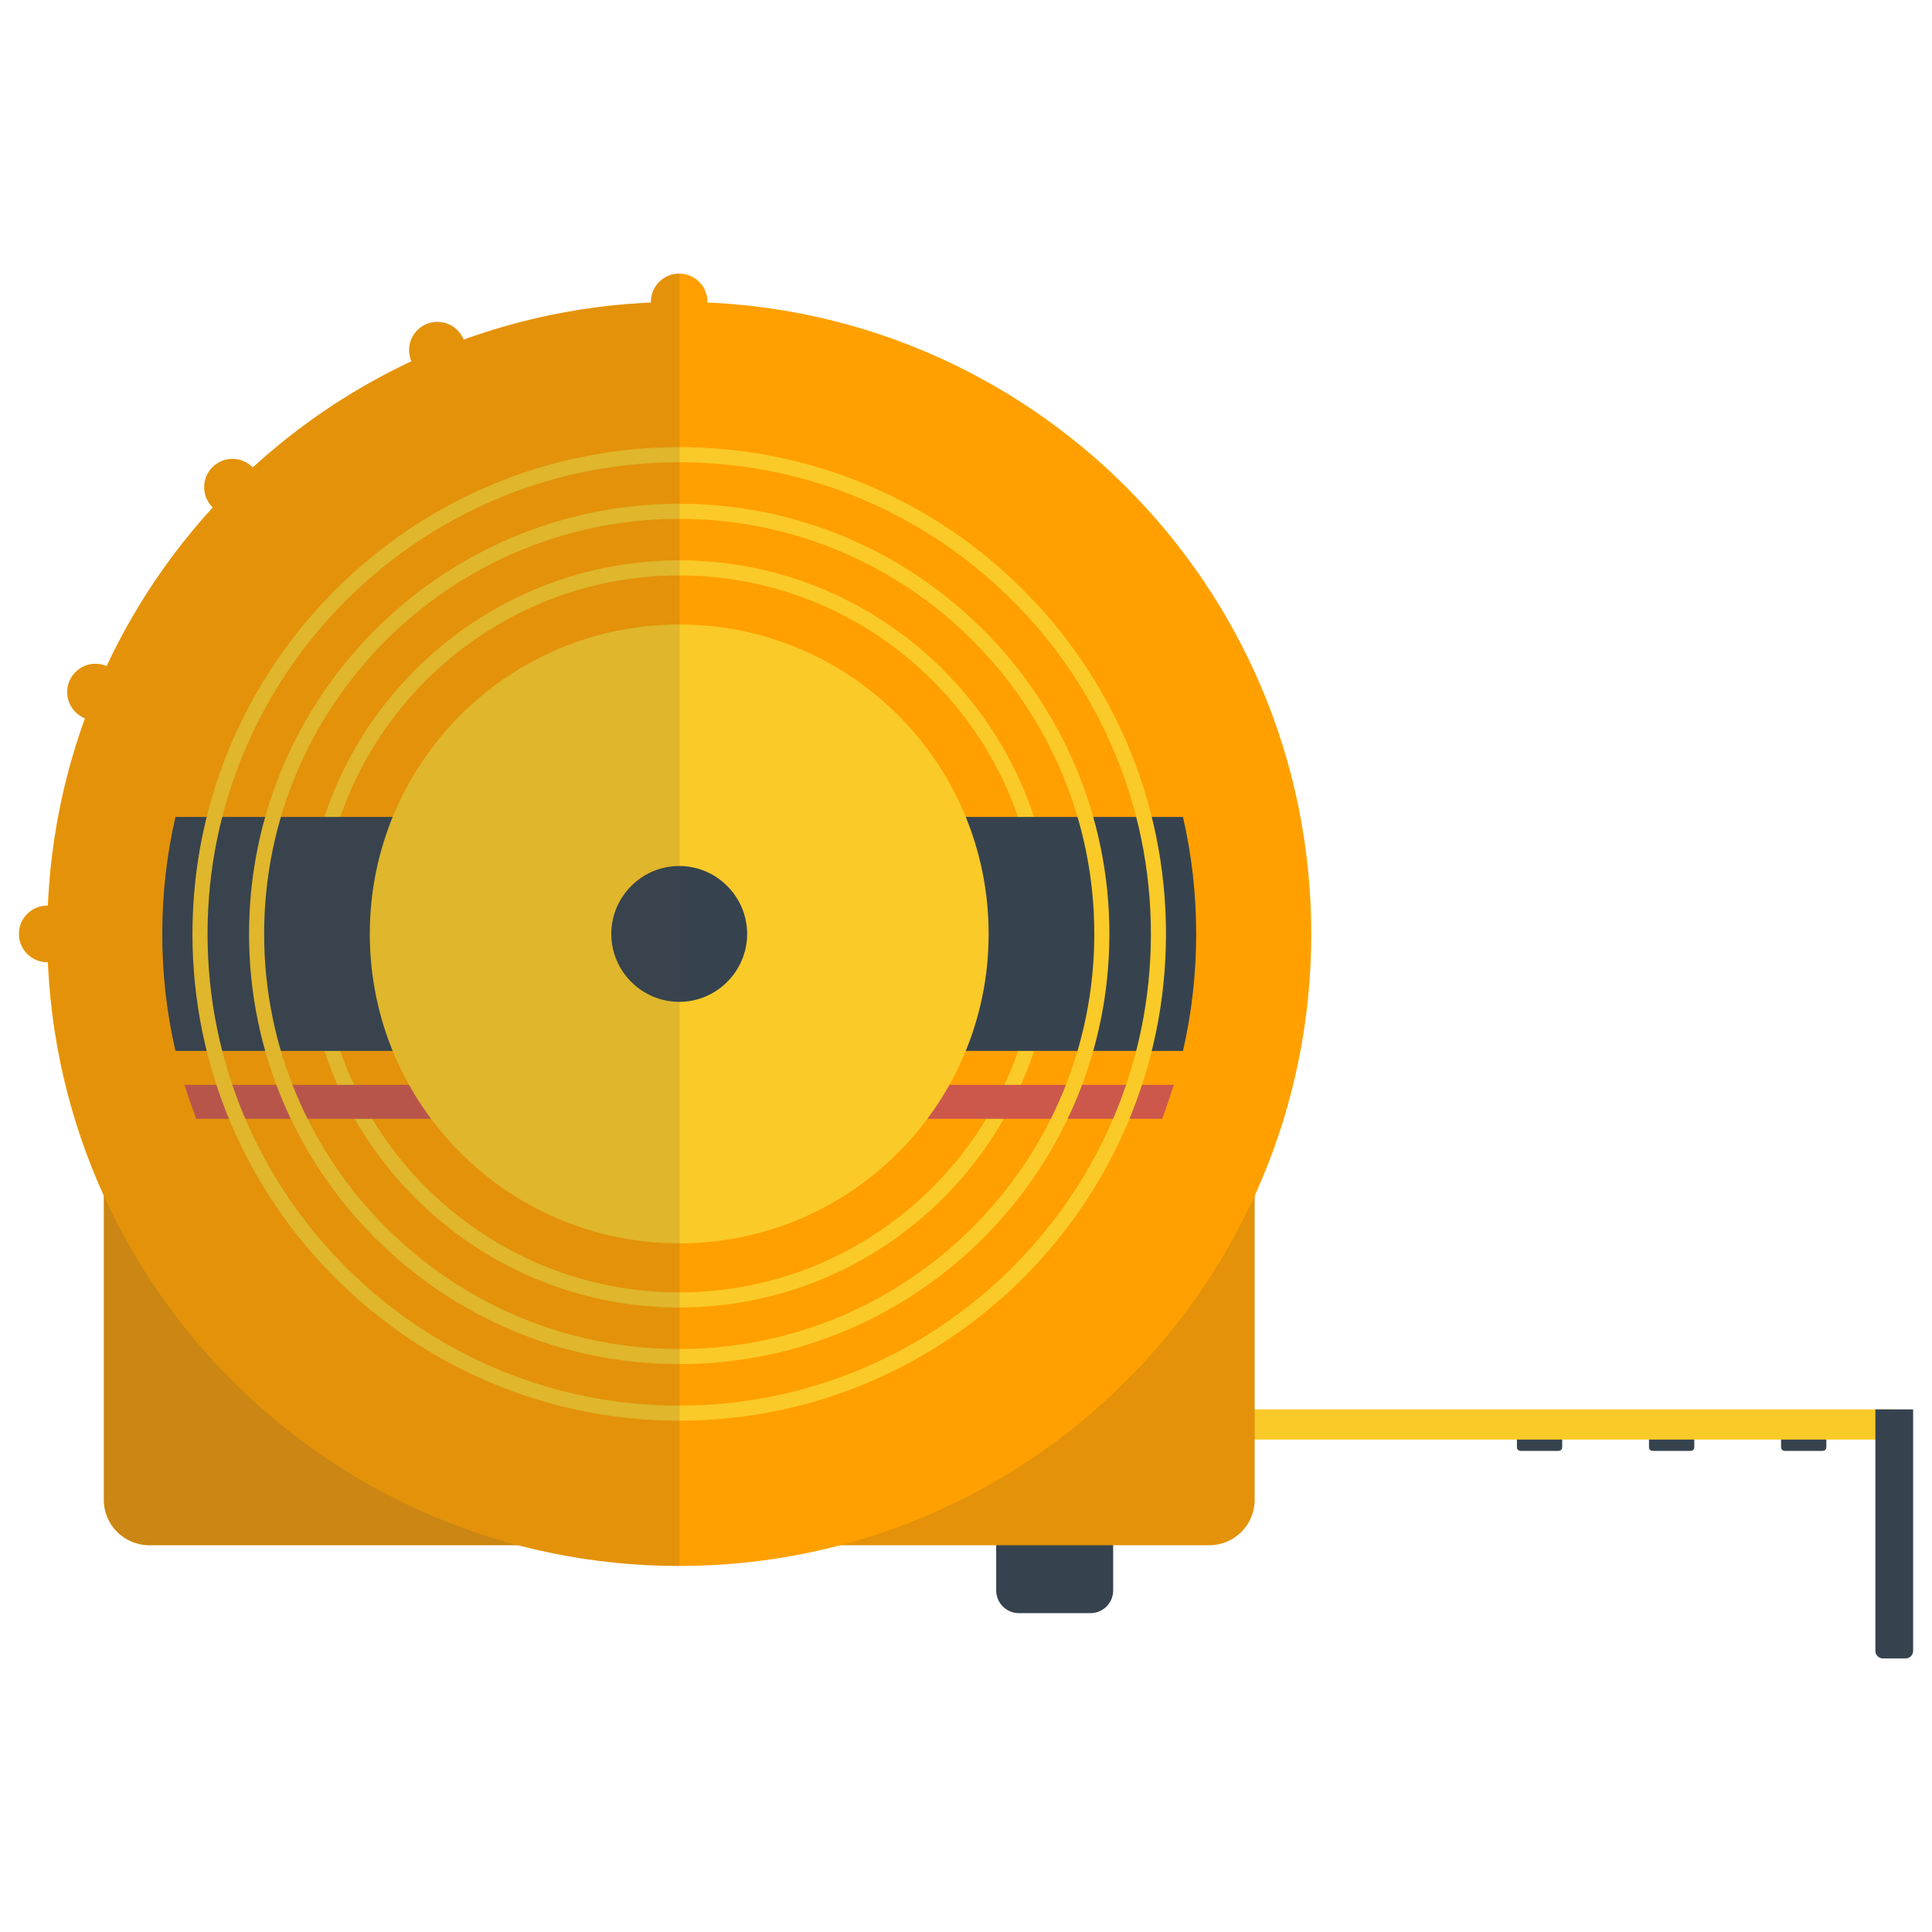
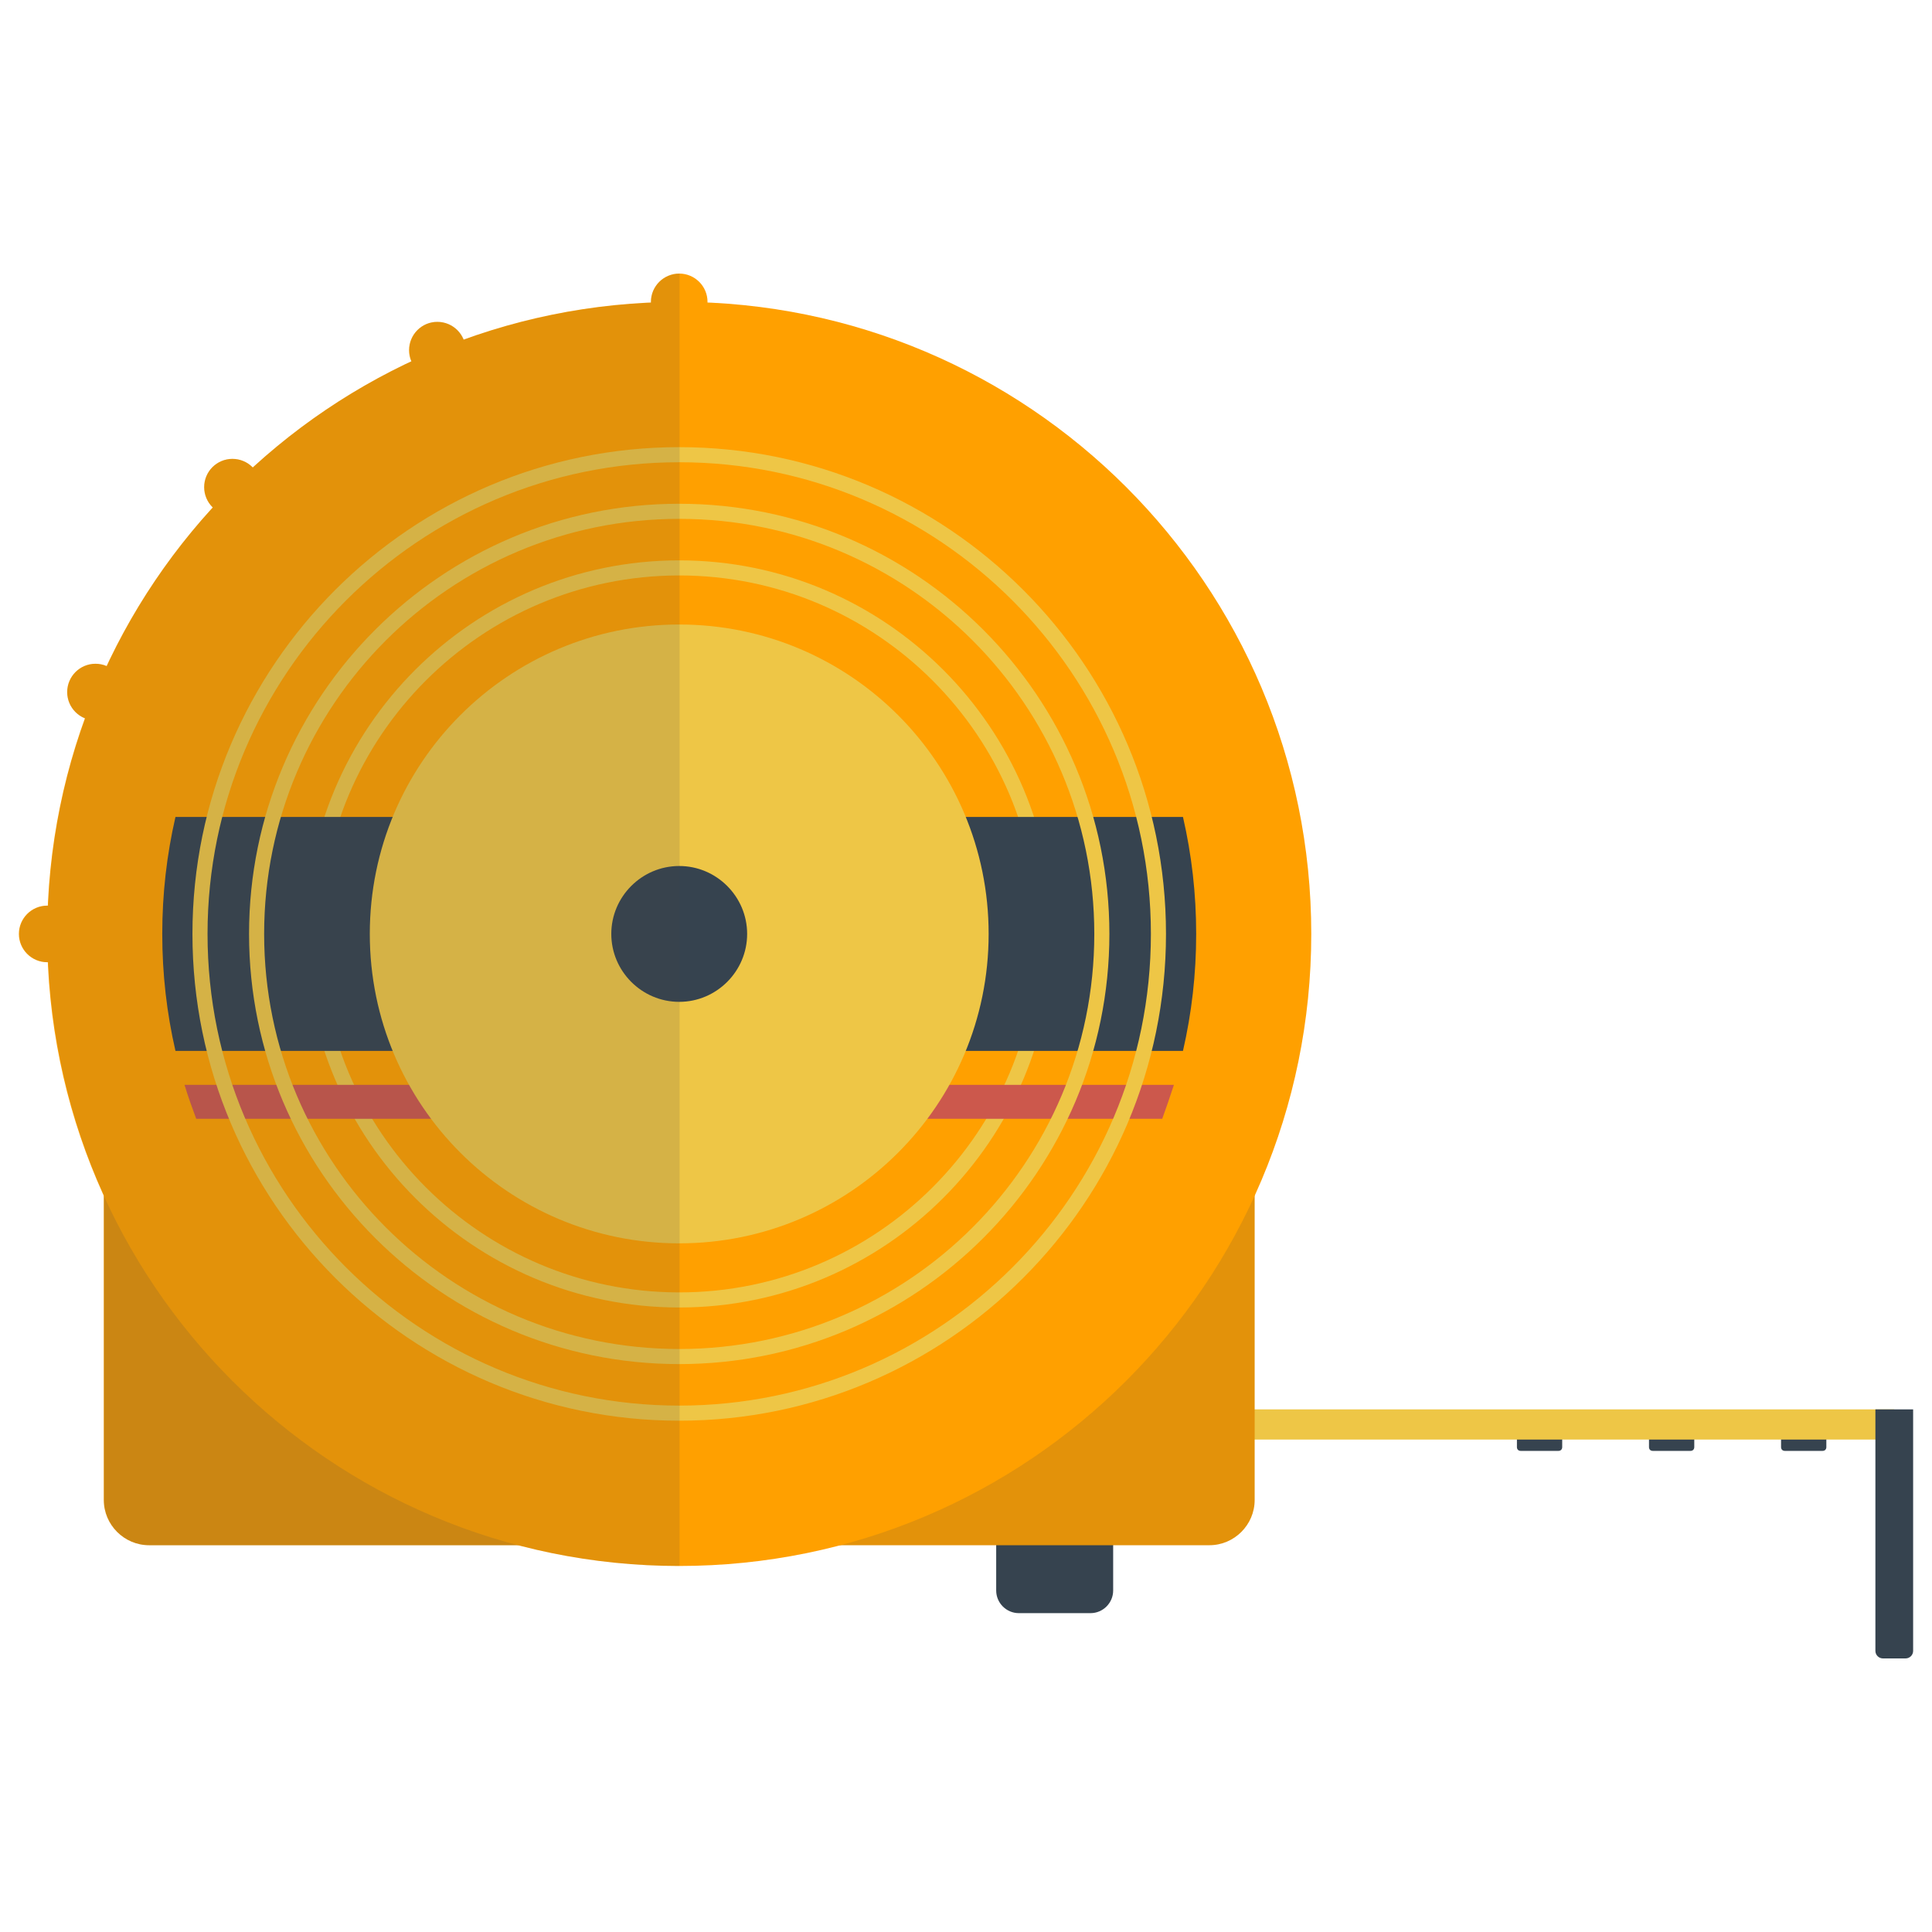
<svg xmlns="http://www.w3.org/2000/svg" version="1.1" x="0" y="0" viewBox="0 0 512 512" xml:space="preserve">
-   <style type="text/css">.st0{fill:#36434f}.st1{fill:#faca28}.st3{fill:#ffa000}</style>
+   <style type="text/css">.st0{fill:#36434f}.st1{fill:#eec646}.st3{fill:#ffa000}</style>
  <path class="st0" d="M413 384.5h-10c-.6 0-1-.4-1-1v-3h12v3c0 .6-.4 1-1 1zm35 0h-10c-.6 0-1-.4-1-1v-3h12v3c0 .6-.4 1-1 1zm35 0h-10c-.6 0-1-.4-1-1v-3h12v3c0 .6-.4 1-1 1zm-194 43h-19c-3.3 0-6-2.7-6-6v-14h31v14c0 3.3-2.7 6-6 6z" />
  <path class="st1" d="M324 373.5h178v8H324z" />
  <path class="st0" d="M505 439.5h-6c-1.1 0-2-.9-2-2v-64h10v64c0 1.1-.9 2-2 2z" />
  <path d="M320.5 409.5h-281c-6.6 0-12-5.4-12-12v-90h305v90c0 6.6-5.4 12-12 12z" fill="#e3920a" />
  <circle class="st3" cx="180" cy="247.5" r="167.5" />
  <circle class="st3" cx="12.5" cy="247.5" r="7.5" />
  <circle class="st3" cx="115.9" cy="92.8" r="7.5" />
  <circle class="st3" cx="180" cy="80" r="7.5" />
  <circle class="st3" cx="61.6" cy="129.1" r="7.5" />
  <circle class="st3" cx="25.3" cy="183.4" r="7.5" />
  <path class="st1" d="M180 346.5c-54.6 0-99-44.4-99-99s44.4-99 99-99 99 44.4 99 99-44.4 99-99 99zm0-194c-52.4 0-95 42.6-95 95s42.6 95 95 95 95-42.6 95-95-42.6-95-95-95z" />
  <path class="st0" d="M317 247.5c0-10.7-1.2-21-3.5-31h-267c-2.3 10-3.5 20.3-3.5 31s1.2 21 3.5 31h267c2.3-10 3.5-20.3 3.5-31z" />
  <path d="M311.1 287.5H48.9c.9 3 2 6 3.1 9h256c1.1-3 2.1-6 3.1-9z" fill="#cc584c" />
  <path class="st1" d="M180 361.5c-62.9 0-114-51.1-114-114s51.1-114 114-114 114 51.1 114 114-51.1 114-114 114zm0-224c-60.7 0-110 49.3-110 110s49.3 110 110 110 110-49.3 110-110-49.3-110-110-110z" />
  <path class="st1" d="M180 376.5c-71.1 0-129-57.9-129-129s57.9-129 129-129 129 57.9 129 129-57.9 129-129 129zm0-254c-68.9 0-125 56.1-125 125s56.1 125 125 125 125-56.1 125-125-56.1-125-125-125z" />
  <path class="st1" d="M180 165.5c-45.3 0-82 36.7-82 82s36.7 82 82 82 82-36.7 82-82-36.7-82-82-82zm0 100c-9.9 0-18-8.1-18-18s8.1-18 18-18 18 8.1 18 18-8.1 18-18 18z" />
  <path d="M172.5 80v.2c-17.4.8-34 4.2-49.6 9.8v-.1c-1.6-3.8-6-5.6-9.8-4.1-3.8 1.6-5.6 6-4.1 9.8 0 0 0 .1.1.1-15.5 7.3-29.7 16.8-42.1 28.2l-.1-.1c-2.9-2.9-7.7-2.9-10.6 0-2.9 2.9-2.9 7.7 0 10.6l.1.1c-11.4 12.4-20.9 26.6-28.1 42.1 0 0-.1 0-.1-.1-3.8-1.6-8.2.2-9.8 4.1-1.6 3.8.2 8.2 4.1 9.8h.1c-5.7 15.6-9.1 32.3-9.8 49.6h-.2c-4.1 0-7.5 3.4-7.5 7.5s3.4 7.5 7.5 7.5h.2c1 22 6.2 42.9 14.8 61.9v80.6c0 6.6 5.4 12 12 12h97.8c13.6 3.6 27.9 5.5 42.7 5.5V72.5c-4.2 0-7.6 3.4-7.6 7.5z" opacity=".15" fill="#444" />
</svg>
